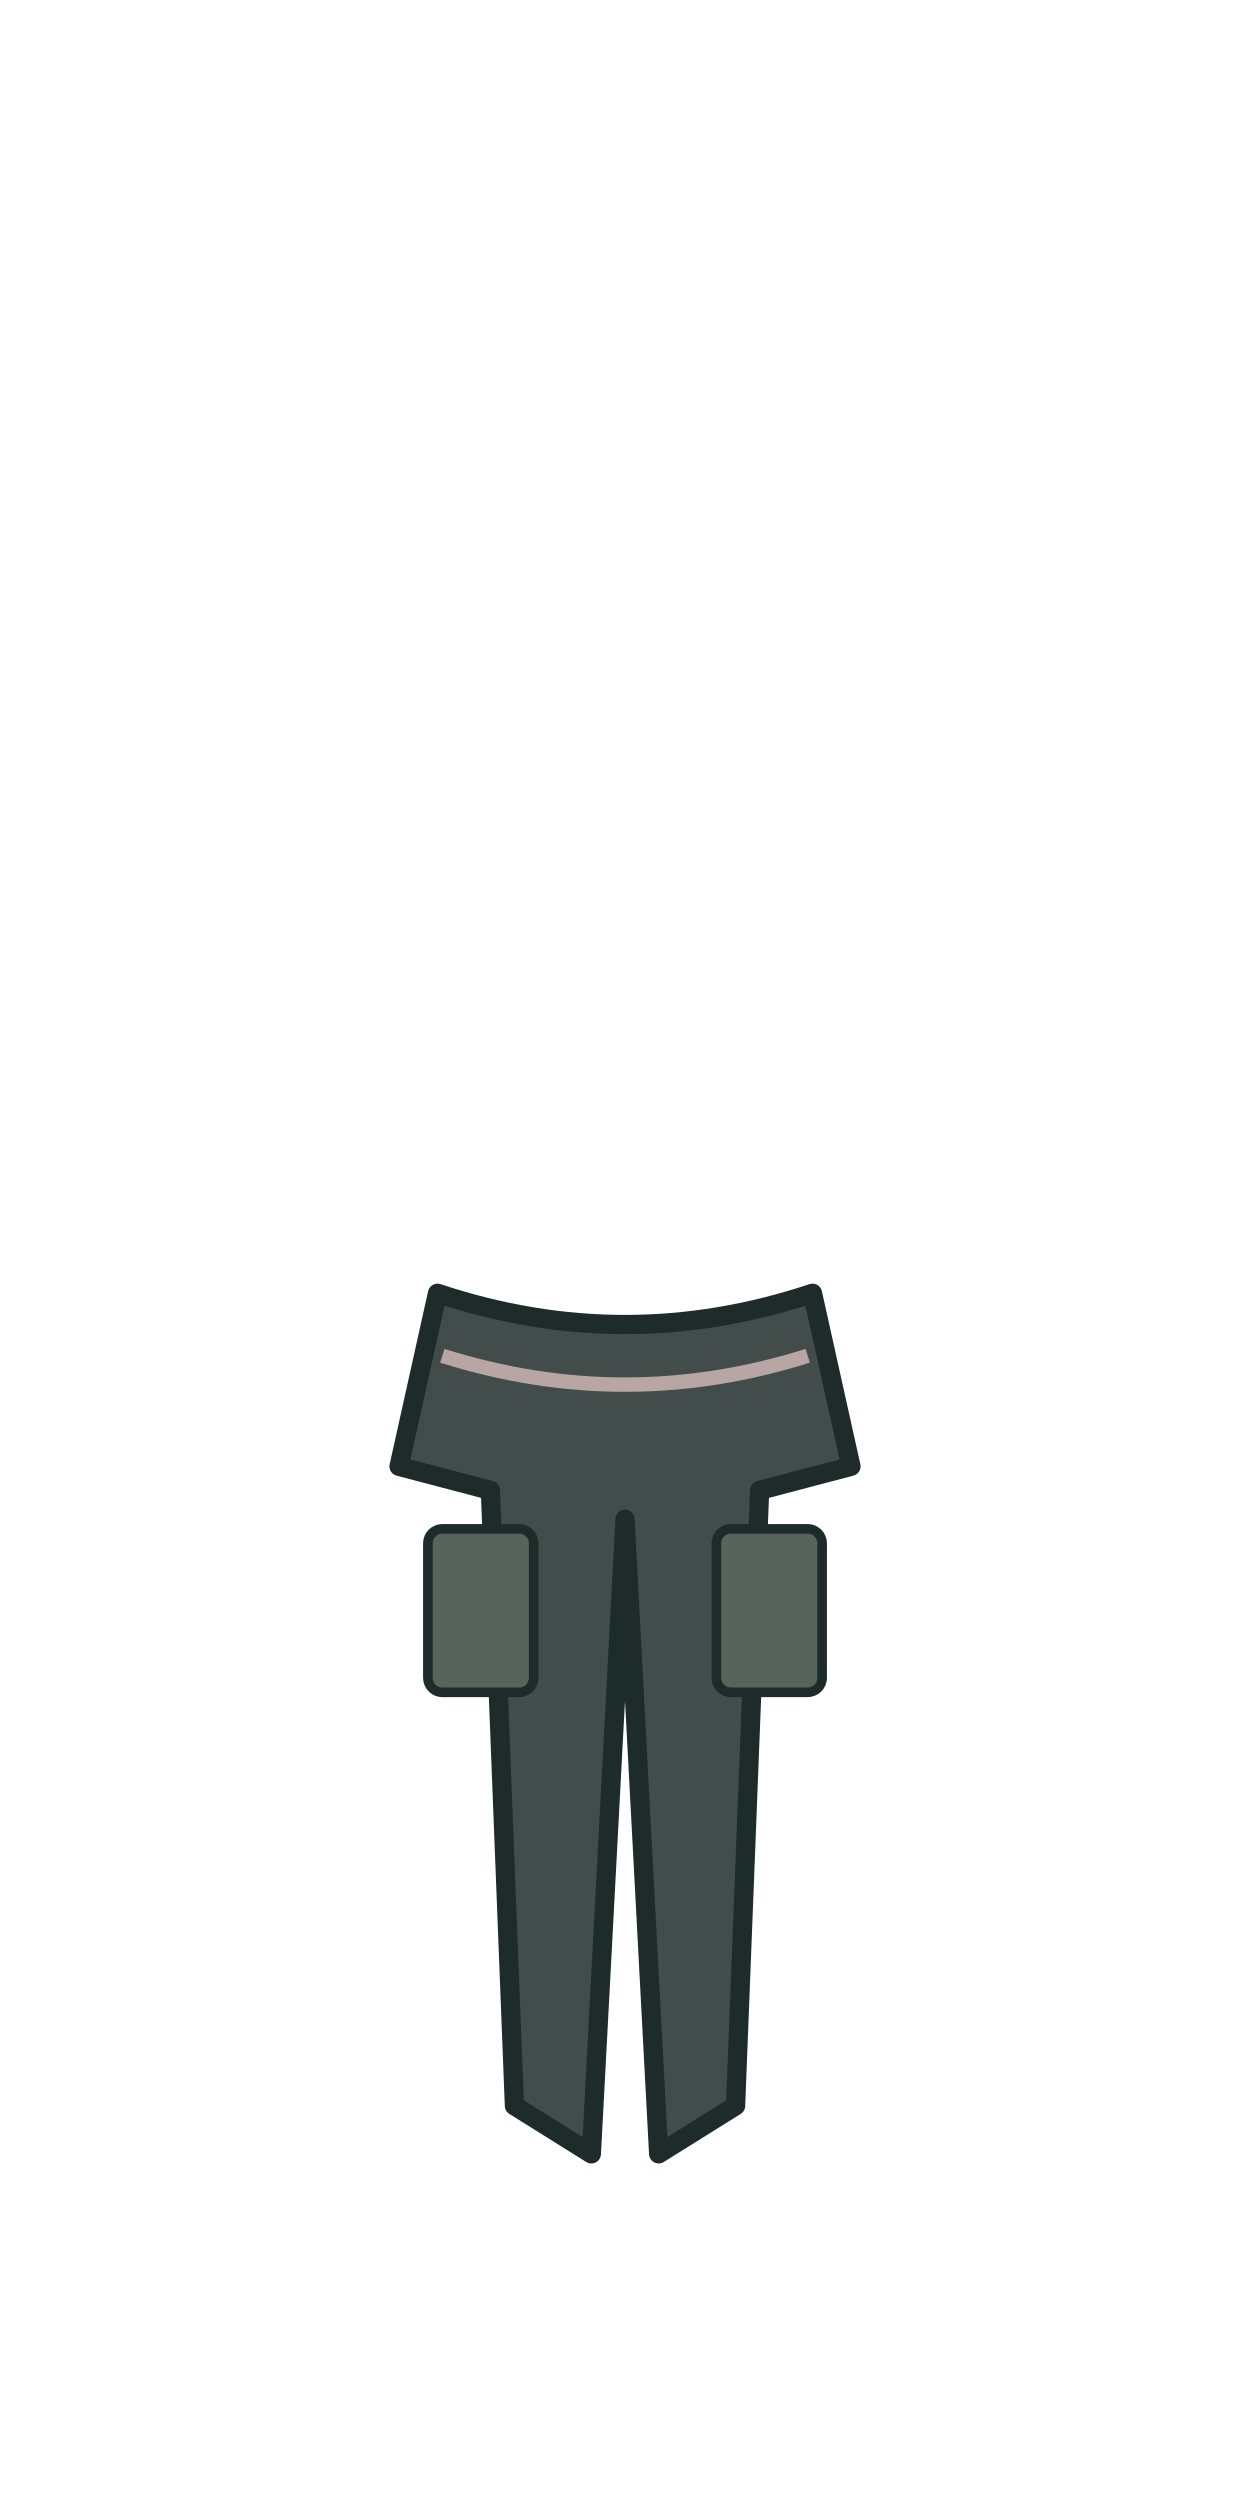
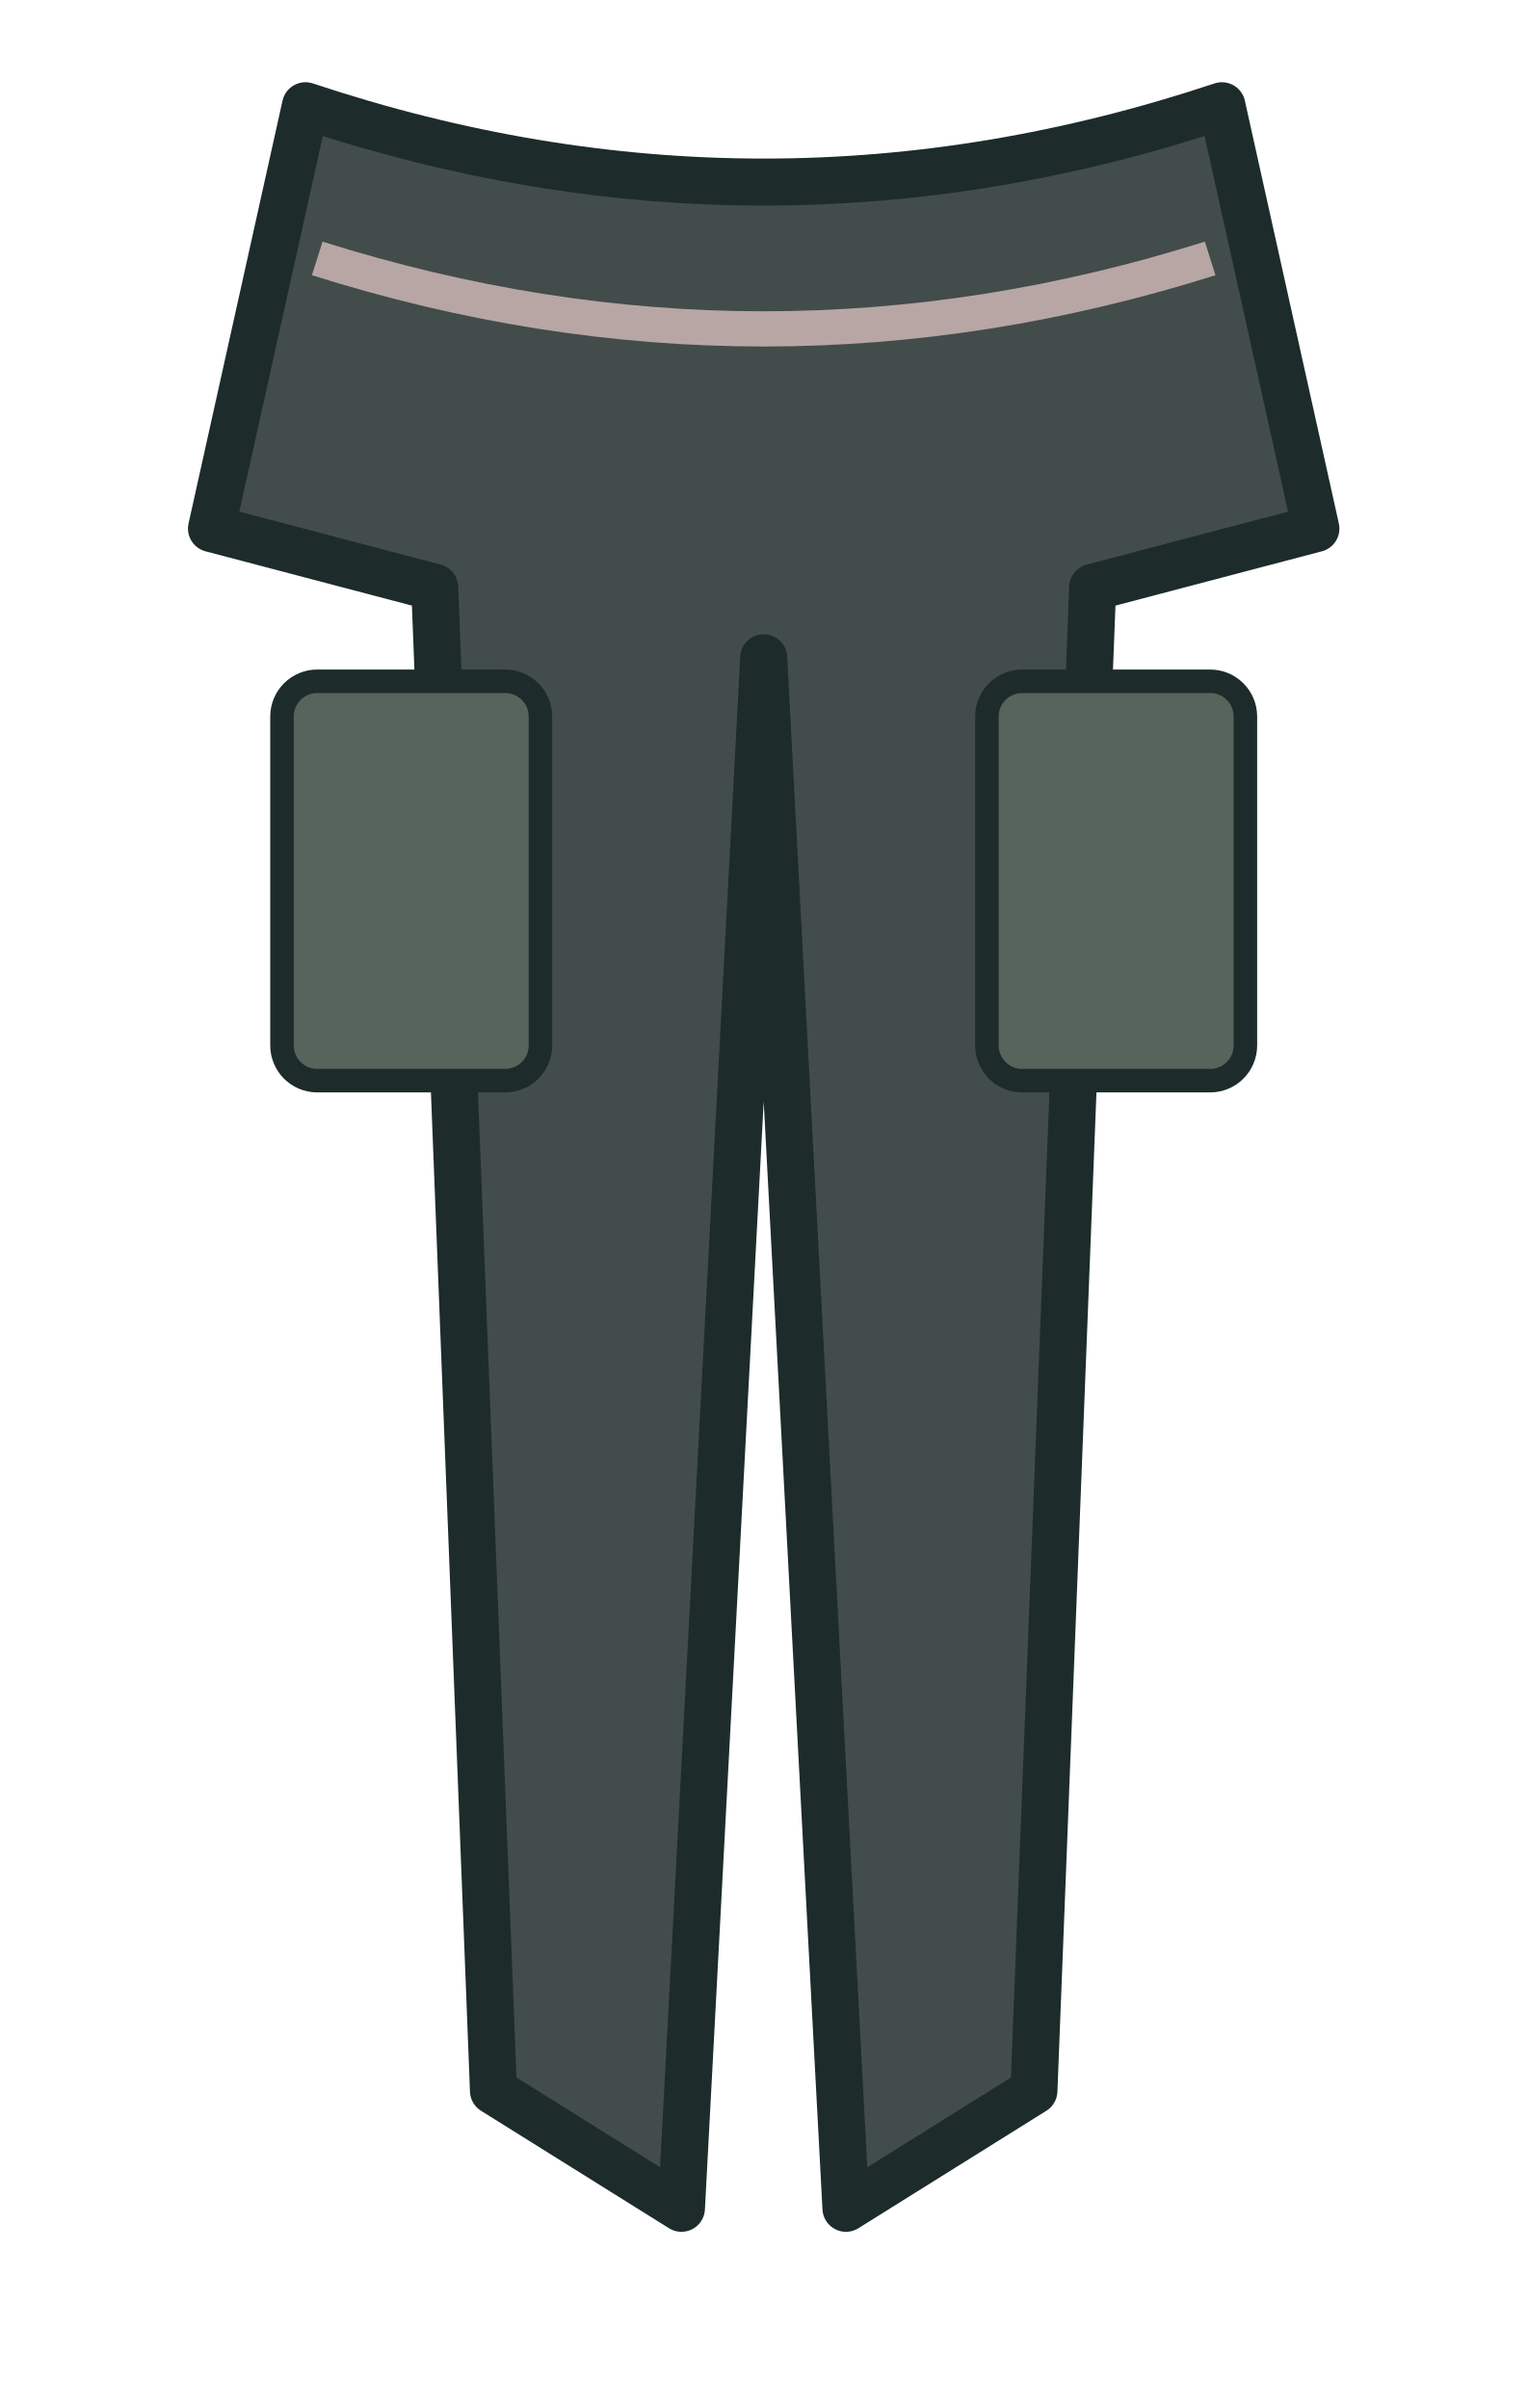
- <svg xmlns="http://www.w3.org/2000/svg" viewBox="0 0 260 520">
+ <svg xmlns="http://www.w3.org/2000/svg" viewBox="65 260 130 205">
  <path d="M91 269 Q130 282 169 269 L177 305 L158 310 L153 438 L137 448 L130 316 L123 448 L107 438 L102 310 L83 305Z" fill="#424c4b" stroke="#1d2b2b" stroke-width="4" stroke-linejoin="round" />
  <path d="M92 282 Q130 294 168 282" fill="none" stroke="#b8a6a5" stroke-width="3" />
  <rect x="89" y="318" width="22" height="34" rx="3" fill="#56645b" stroke="#1d2b2b" stroke-width="2" />
  <rect x="149" y="318" width="22" height="34" rx="3" fill="#56645b" stroke="#1d2b2b" stroke-width="2" />
</svg>
